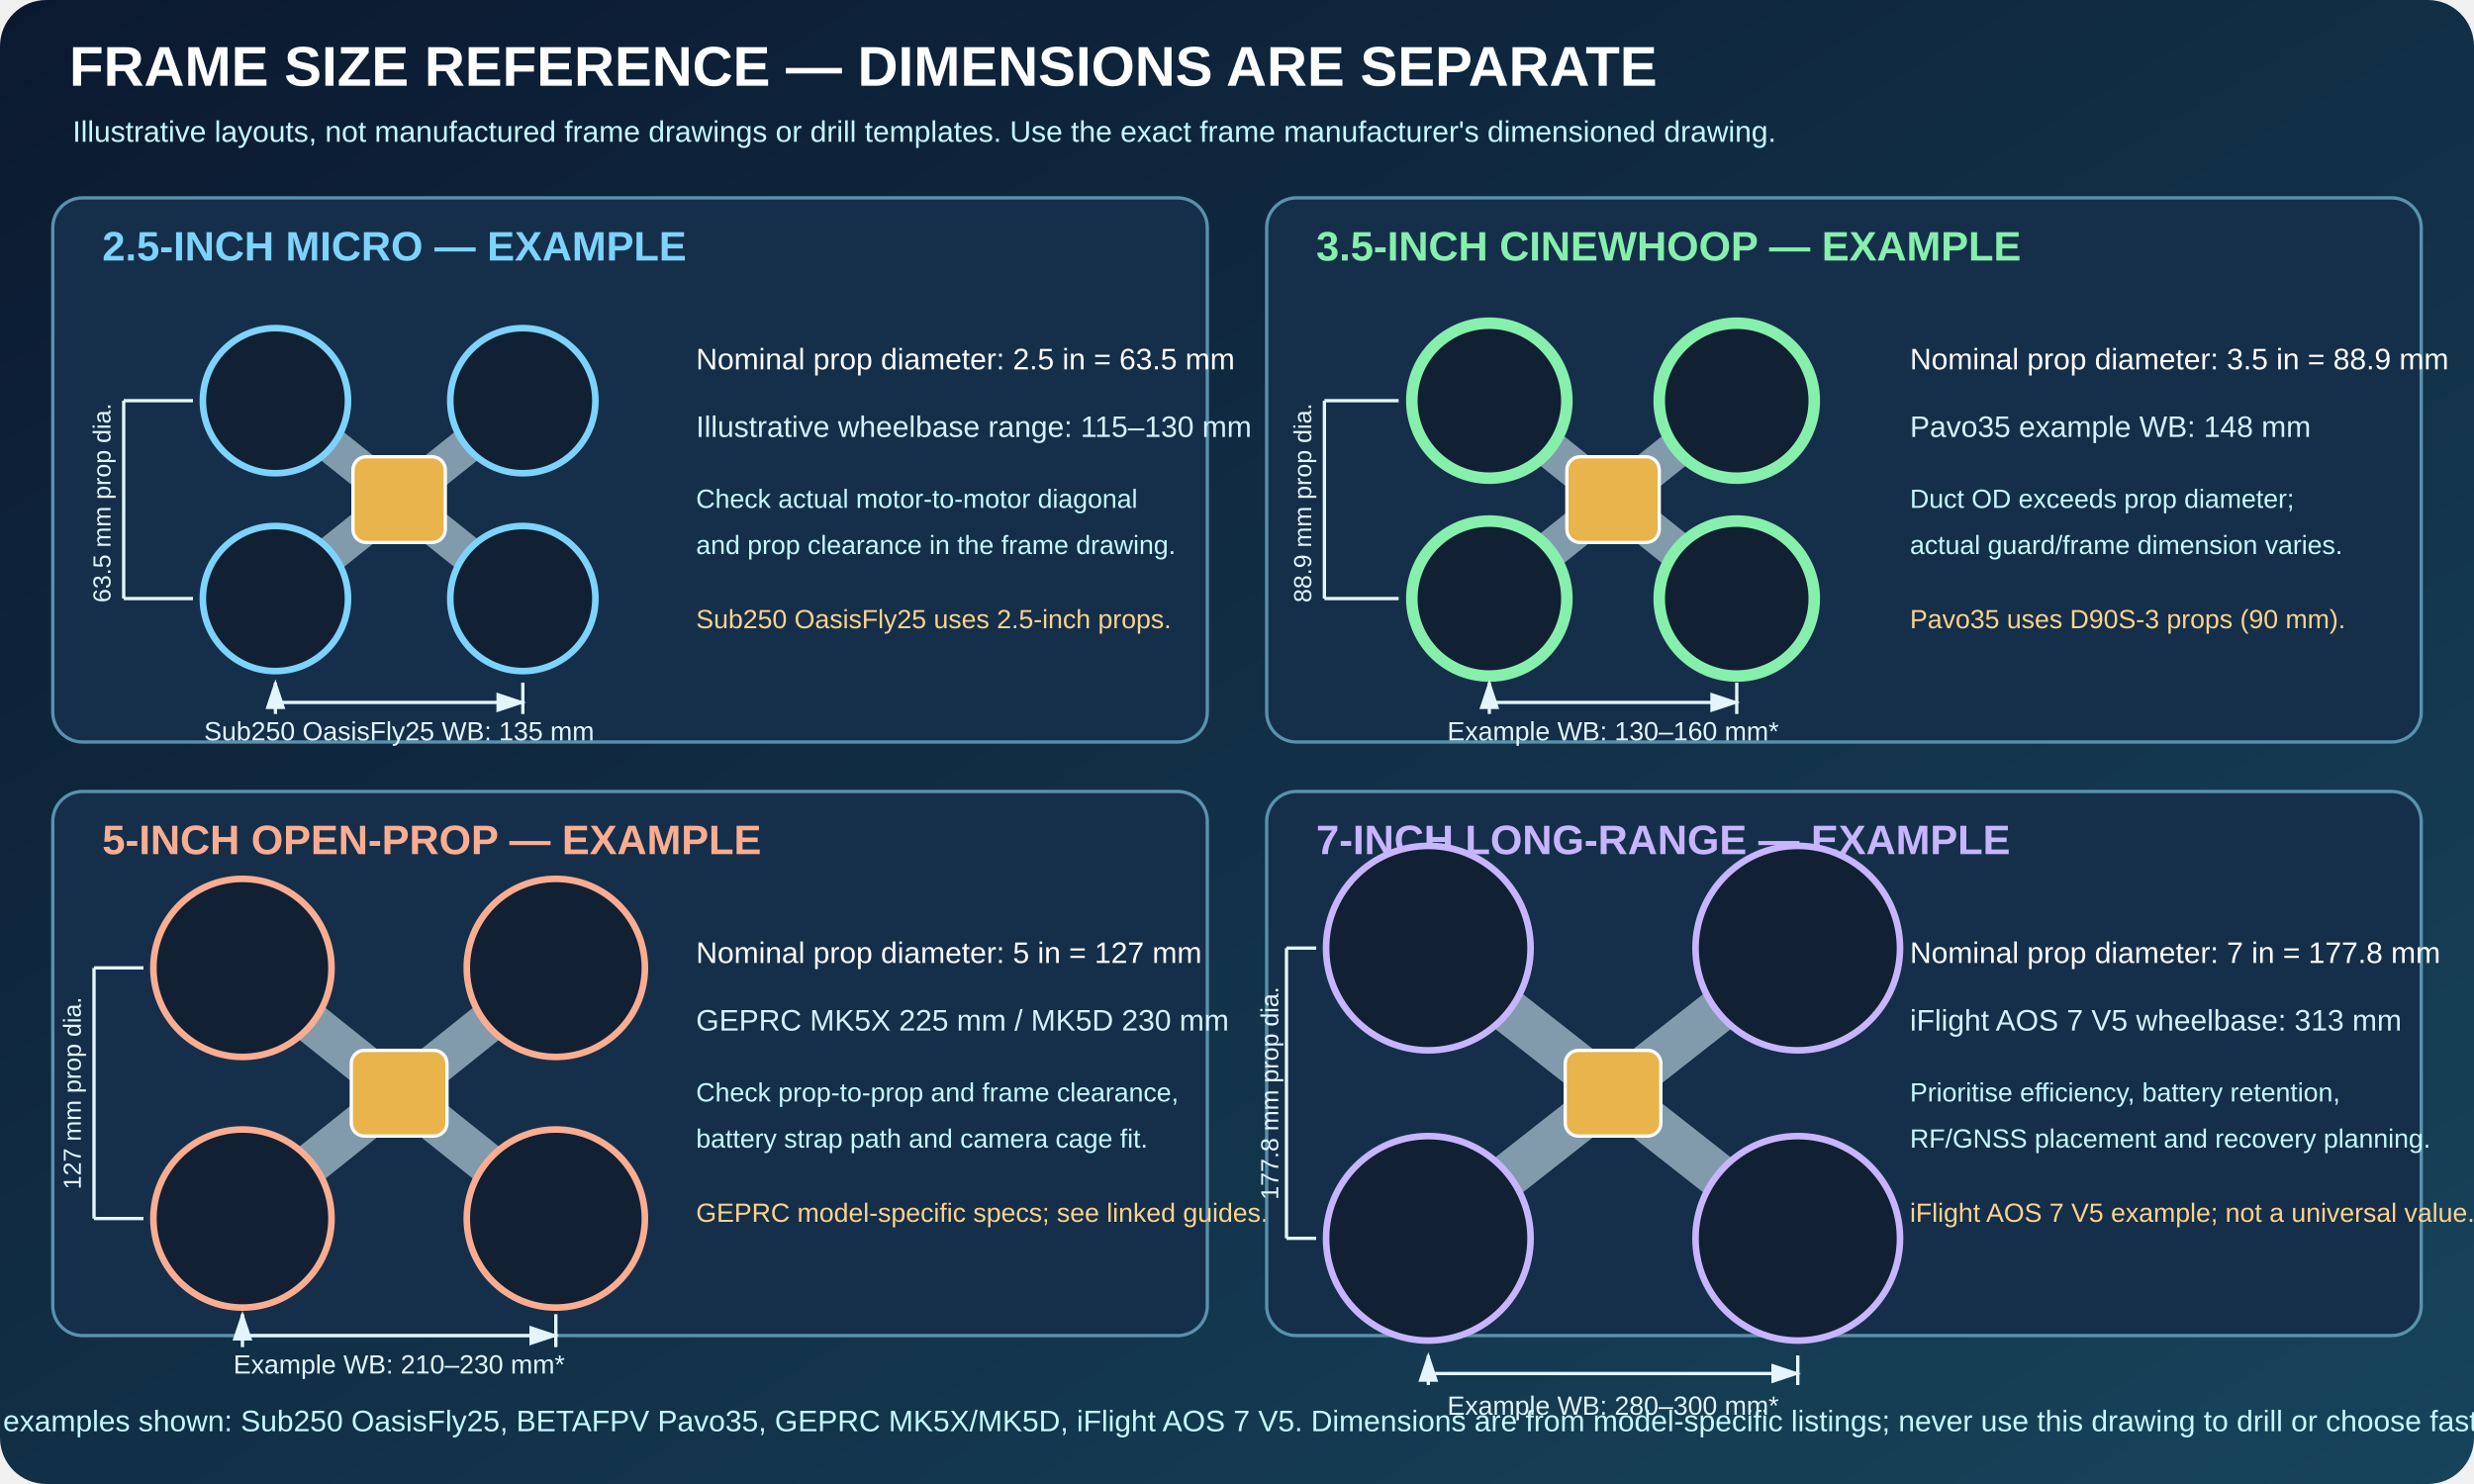
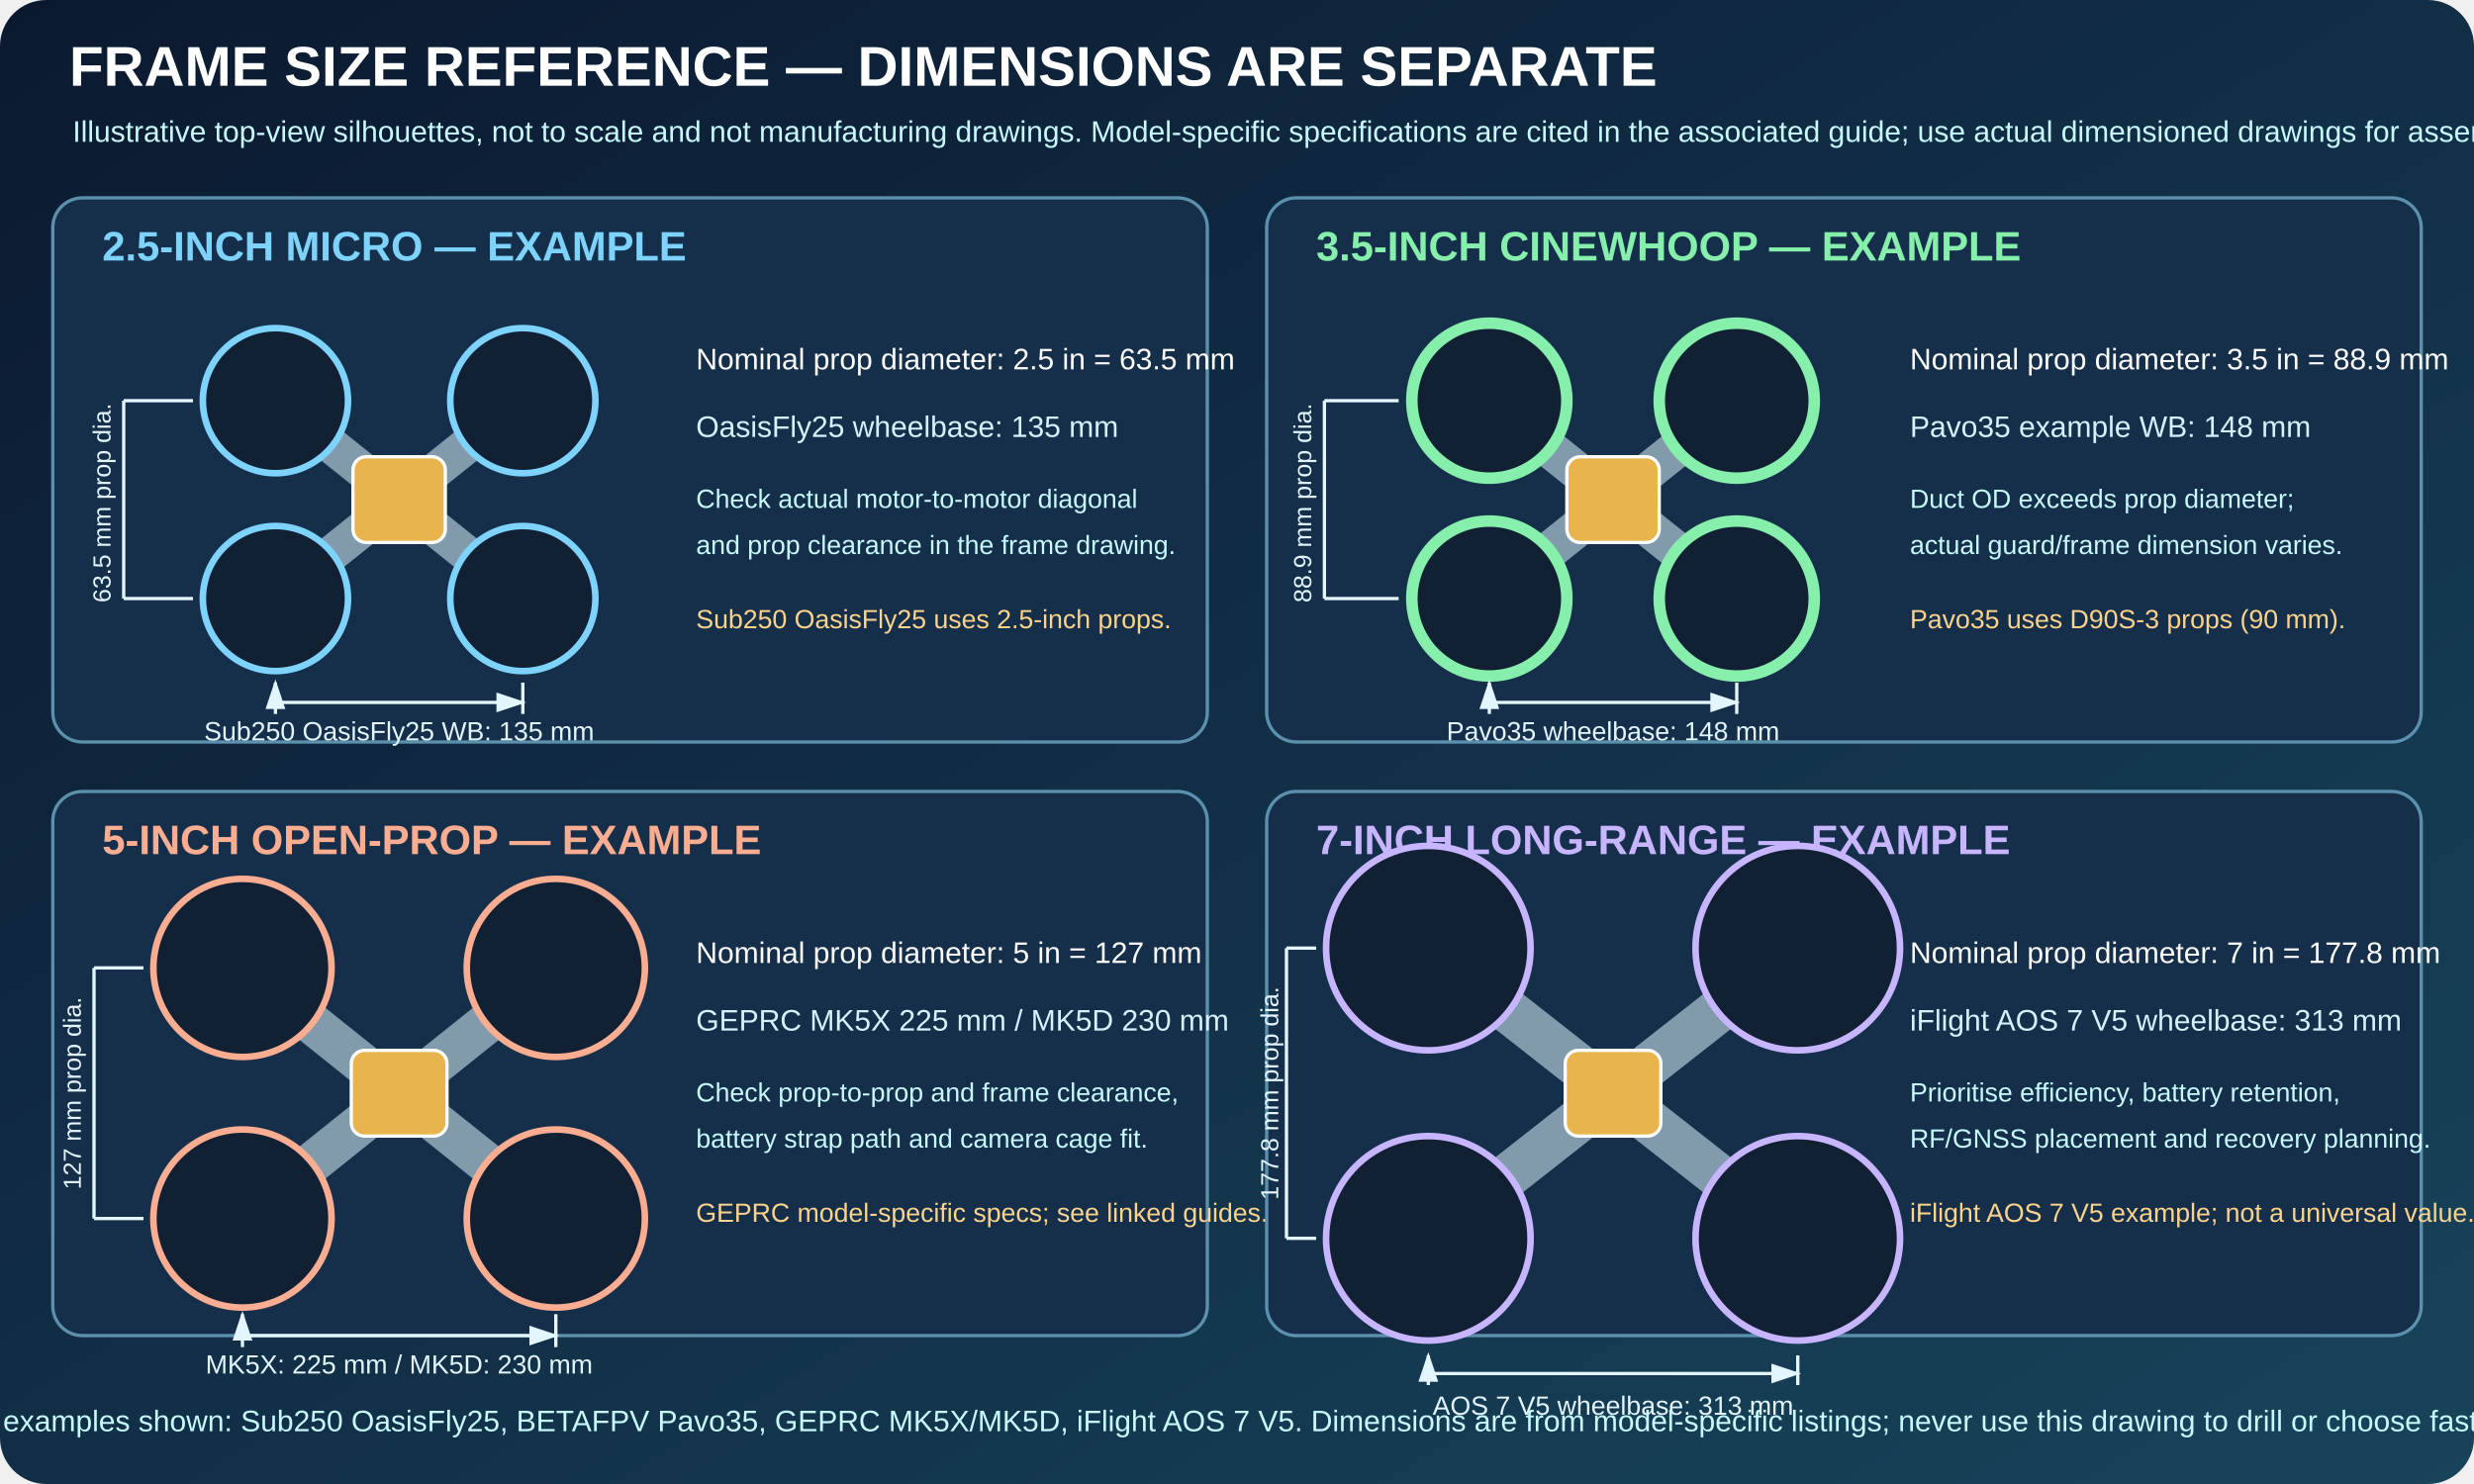
<svg xmlns="http://www.w3.org/2000/svg" width="1500" height="900" viewBox="0 0 1500 900" role="img" aria-labelledby="title desc">
  <defs>
    <linearGradient id="bg" x2="1" y2="1">
      <stop stop-color="#0b1930" />
      <stop offset="1" stop-color="#17445b" />
    </linearGradient>
    <marker id="m" markerWidth="10" markerHeight="10" refX="8" refY="3" orient="auto-start-reverse">
      <path d="M0,0 L9,3 L0,6 z" fill="#e3f6ff" />
    </marker>
  </defs>
  <rect width="1500" height="900" rx="28" fill="url(#bg)" />
  <text x="42" y="52" font-family="Arial,sans-serif" font-size="34" font-weight="700" fill="#fff">FRAME SIZE REFERENCE — DIMENSIONS ARE SEPARATE</text>
-   <text x="44" y="86" font-family="Arial,sans-serif" font-size="18" fill="#c7f9ff">Illustrative layouts, not manufactured frame drawings or drill templates. Use the exact frame manufacturer's dimensioned drawing.</text>
+   <text x="44" y="86" font-family="Arial,sans-serif" font-size="18" fill="#c7f9ff">Illustrative top-view silhouettes, not to scale and not manufacturing drawings. Model-specific specifications are cited in the associated guide; use actual dimensioned drawings for assembly.</text>
  <g font-family="Arial,sans-serif">
    <g transform="translate(32 120)">
      <rect width="700" height="330" rx="18" fill="#152f4a" stroke="#5b91ad" stroke-width="2" />
      <text x="30" y="38" font-size="25" font-weight="700" fill="#7dd3fc">2.5-INCH MICRO — EXAMPLE</text>
      <g transform="translate(210 183)" stroke="#829bac" stroke-width="22" stroke-linecap="round">
        <path d="M-75 -60 L75 60 M-75 60 L75 -60" />
      </g>
      <g fill="#122033" stroke="#7dd3fc" stroke-width="4">
        <circle cx="135" cy="123" r="44" />
        <circle cx="285" cy="123" r="44" />
        <circle cx="135" cy="243" r="44" />
        <circle cx="285" cy="243" r="44" />
      </g>
      <rect x="182" y="157" width="56" height="52" rx="8" fill="#e9b44c" stroke="#fff" stroke-width="2" />
      <path d="M135 294 V313 M285 294 V313 M135 306 H285" stroke="#e3f6ff" stroke-width="2" marker-start="url(#m)" marker-end="url(#m)" />
      <text x="210" y="329" text-anchor="middle" font-size="16" fill="#e3f6ff">Sub250 OasisFly25 WB: 135 mm</text>
      <path d="M85 123 H43 M43 123 V243 M43 243 H85" stroke="#e3f6ff" stroke-width="2" />
      <text x="35" y="185" transform="rotate(-90 35 185)" text-anchor="middle" font-size="15" fill="#e3f6ff">63.5 mm prop dia.</text>
      <text x="390" y="104" font-size="18" fill="#fff">Nominal prop diameter: 2.5 in = 63.5 mm</text>
-       <text x="390" y="145" font-size="18" fill="#d7f0fd">Illustrative wheelbase range: 115–130 mm</text>
+       <text x="390" y="145" font-size="18" fill="#d7f0fd">OasisFly25 wheelbase: 135 mm</text>
      <text x="390" y="188" font-size="16" fill="#c7f9ff">Check actual motor-to-motor diagonal</text>
      <text x="390" y="216" font-size="16" fill="#c7f9ff">and prop clearance in the frame drawing.</text>
      <text x="390" y="261" font-size="16" fill="#fbd38d">Sub250 OasisFly25 uses 2.5-inch props.</text>
    </g>
    <g transform="translate(768 120)">
      <rect width="700" height="330" rx="18" fill="#152f4a" stroke="#5b91ad" stroke-width="2" />
      <text x="30" y="38" font-size="25" font-weight="700" fill="#86efac">3.5-INCH CINEWHOOP — EXAMPLE</text>
      <g transform="translate(210 183)" stroke="#829bac" stroke-width="23" stroke-linecap="round">
        <path d="M-75 -60 L75 60 M-75 60 L75 -60" />
      </g>
      <g fill="#122033" stroke="#86efac" stroke-width="7">
        <circle cx="135" cy="123" r="47" />
        <circle cx="285" cy="123" r="47" />
        <circle cx="135" cy="243" r="47" />
        <circle cx="285" cy="243" r="47" />
      </g>
      <rect x="182" y="157" width="56" height="52" rx="8" fill="#e9b44c" stroke="#fff" stroke-width="2" />
      <path d="M135 294 V313 M285 294 V313 M135 306 H285" stroke="#e3f6ff" stroke-width="2" marker-start="url(#m)" marker-end="url(#m)" />
-       <text x="210" y="329" text-anchor="middle" font-size="16" fill="#e3f6ff">Example WB: 130–160 mm*</text>
+       <text x="210" y="329" text-anchor="middle" font-size="16" fill="#e3f6ff">Pavo35 wheelbase: 148 mm</text>
      <path d="M80 123 H35 M35 123 V243 M35 243 H80" stroke="#e3f6ff" stroke-width="2" />
      <text x="27" y="185" transform="rotate(-90 27 185)" text-anchor="middle" font-size="15" fill="#e3f6ff">88.9 mm prop dia.</text>
      <text x="390" y="104" font-size="18" fill="#fff">Nominal prop diameter: 3.5 in = 88.9 mm</text>
      <text x="390" y="145" font-size="18" fill="#d7f0fd">Pavo35 example WB: 148 mm</text>
      <text x="390" y="188" font-size="16" fill="#c7f9ff">Duct OD exceeds prop diameter;</text>
      <text x="390" y="216" font-size="16" fill="#c7f9ff">actual guard/frame dimension varies.</text>
      <text x="390" y="261" font-size="16" fill="#fbd38d">Pavo35 uses D90S-3 props (90 mm).</text>
    </g>
    <g transform="translate(32 480)">
      <rect width="700" height="330" rx="18" fill="#152f4a" stroke="#5b91ad" stroke-width="2" />
      <text x="30" y="38" font-size="25" font-weight="700" fill="#fbad92">5-INCH OPEN-PROP — EXAMPLE</text>
      <g transform="translate(210 183)" stroke="#829bac" stroke-width="25" stroke-linecap="round">
        <path d="M-95 -76 L95 76 M-95 76 L95 -76" />
      </g>
      <g fill="#122033" stroke="#fbad92" stroke-width="4">
        <circle cx="115" cy="107" r="54" />
        <circle cx="305" cy="107" r="54" />
        <circle cx="115" cy="259" r="54" />
        <circle cx="305" cy="259" r="54" />
      </g>
      <rect x="181" y="157" width="58" height="52" rx="8" fill="#e9b44c" stroke="#fff" stroke-width="2" />
      <path d="M115 317 V337 M305 317 V337 M115 330 H305" stroke="#e3f6ff" stroke-width="2" marker-start="url(#m)" marker-end="url(#m)" />
-       <text x="210" y="353" text-anchor="middle" font-size="16" fill="#e3f6ff">Example WB: 210–230 mm*</text>
+       <text x="210" y="353" text-anchor="middle" font-size="16" fill="#e3f6ff">MK5X: 225 mm / MK5D: 230 mm</text>
      <path d="M55 107 H25 M25 107 V259 M25 259 H55" stroke="#e3f6ff" stroke-width="2" />
      <text x="17" y="183" transform="rotate(-90 17 183)" text-anchor="middle" font-size="15" fill="#e3f6ff">127 mm prop dia.</text>
      <text x="390" y="104" font-size="18" fill="#fff">Nominal prop diameter: 5 in = 127 mm</text>
      <text x="390" y="145" font-size="18" fill="#d7f0fd">GEPRC MK5X 225 mm / MK5D 230 mm</text>
      <text x="390" y="188" font-size="16" fill="#c7f9ff">Check prop-to-prop and frame clearance,</text>
      <text x="390" y="216" font-size="16" fill="#c7f9ff">battery strap path and camera cage fit.</text>
      <text x="390" y="261" font-size="16" fill="#fbd38d">GEPRC model-specific specs; see linked guides.</text>
    </g>
    <g transform="translate(768 480)">
      <rect width="700" height="330" rx="18" fill="#152f4a" stroke="#5b91ad" stroke-width="2" />
      <text x="30" y="38" font-size="25" font-weight="700" fill="#c8b5ff">7-INCH LONG-RANGE — EXAMPLE</text>
      <g transform="translate(210 183)" stroke="#829bac" stroke-width="27" stroke-linecap="round">
        <path d="M-112 -88 L112 88 M-112 88 L112 -88" />
      </g>
      <g fill="#122033" stroke="#c8b5ff" stroke-width="4">
        <circle cx="98" cy="95" r="62" />
        <circle cx="322" cy="95" r="62" />
        <circle cx="98" cy="271" r="62" />
        <circle cx="322" cy="271" r="62" />
      </g>
      <rect x="181" y="157" width="58" height="52" rx="8" fill="#e9b44c" stroke="#fff" stroke-width="2" />
      <path d="M98 342 V360 M322 342 V360 M98 353 H322" stroke="#e3f6ff" stroke-width="2" marker-start="url(#m)" marker-end="url(#m)" />
-       <text x="210" y="378" text-anchor="middle" font-size="16" fill="#e3f6ff">Example WB: 280–300 mm*</text>
+       <text x="210" y="378" text-anchor="middle" font-size="16" fill="#e3f6ff">AOS 7 V5 wheelbase: 313 mm</text>
      <path d="M30 95 H12 M12 95 V271 M12 271 H30" stroke="#e3f6ff" stroke-width="2" />
      <text x="7" y="183" transform="rotate(-90 7 183)" text-anchor="middle" font-size="15" fill="#e3f6ff">177.8 mm prop dia.</text>
      <text x="390" y="104" font-size="18" fill="#fff">Nominal prop diameter: 7 in = 177.8 mm</text>
      <text x="390" y="145" font-size="18" fill="#d7f0fd">iFlight AOS 7 V5 wheelbase: 313 mm</text>
      <text x="390" y="188" font-size="16" fill="#c7f9ff">Prioritise efficiency, battery retention,</text>
      <text x="390" y="216" font-size="16" fill="#c7f9ff">RF/GNSS placement and recovery planning.</text>
      <text x="390" y="261" font-size="16" fill="#fbd38d">iFlight AOS 7 V5 example; not a universal value.</text>
    </g>
  </g>
  <text x="750" y="868" text-anchor="middle" font-family="Arial,sans-serif" font-size="18" fill="#c7f9ff">Model examples shown: Sub250 OasisFly25, BETAFPV Pavo35, GEPRC MK5X/MK5D, iFlight AOS 7 V5. Dimensions are from model-specific listings; never use this drawing to drill or choose fasteners.</text>
</svg>
